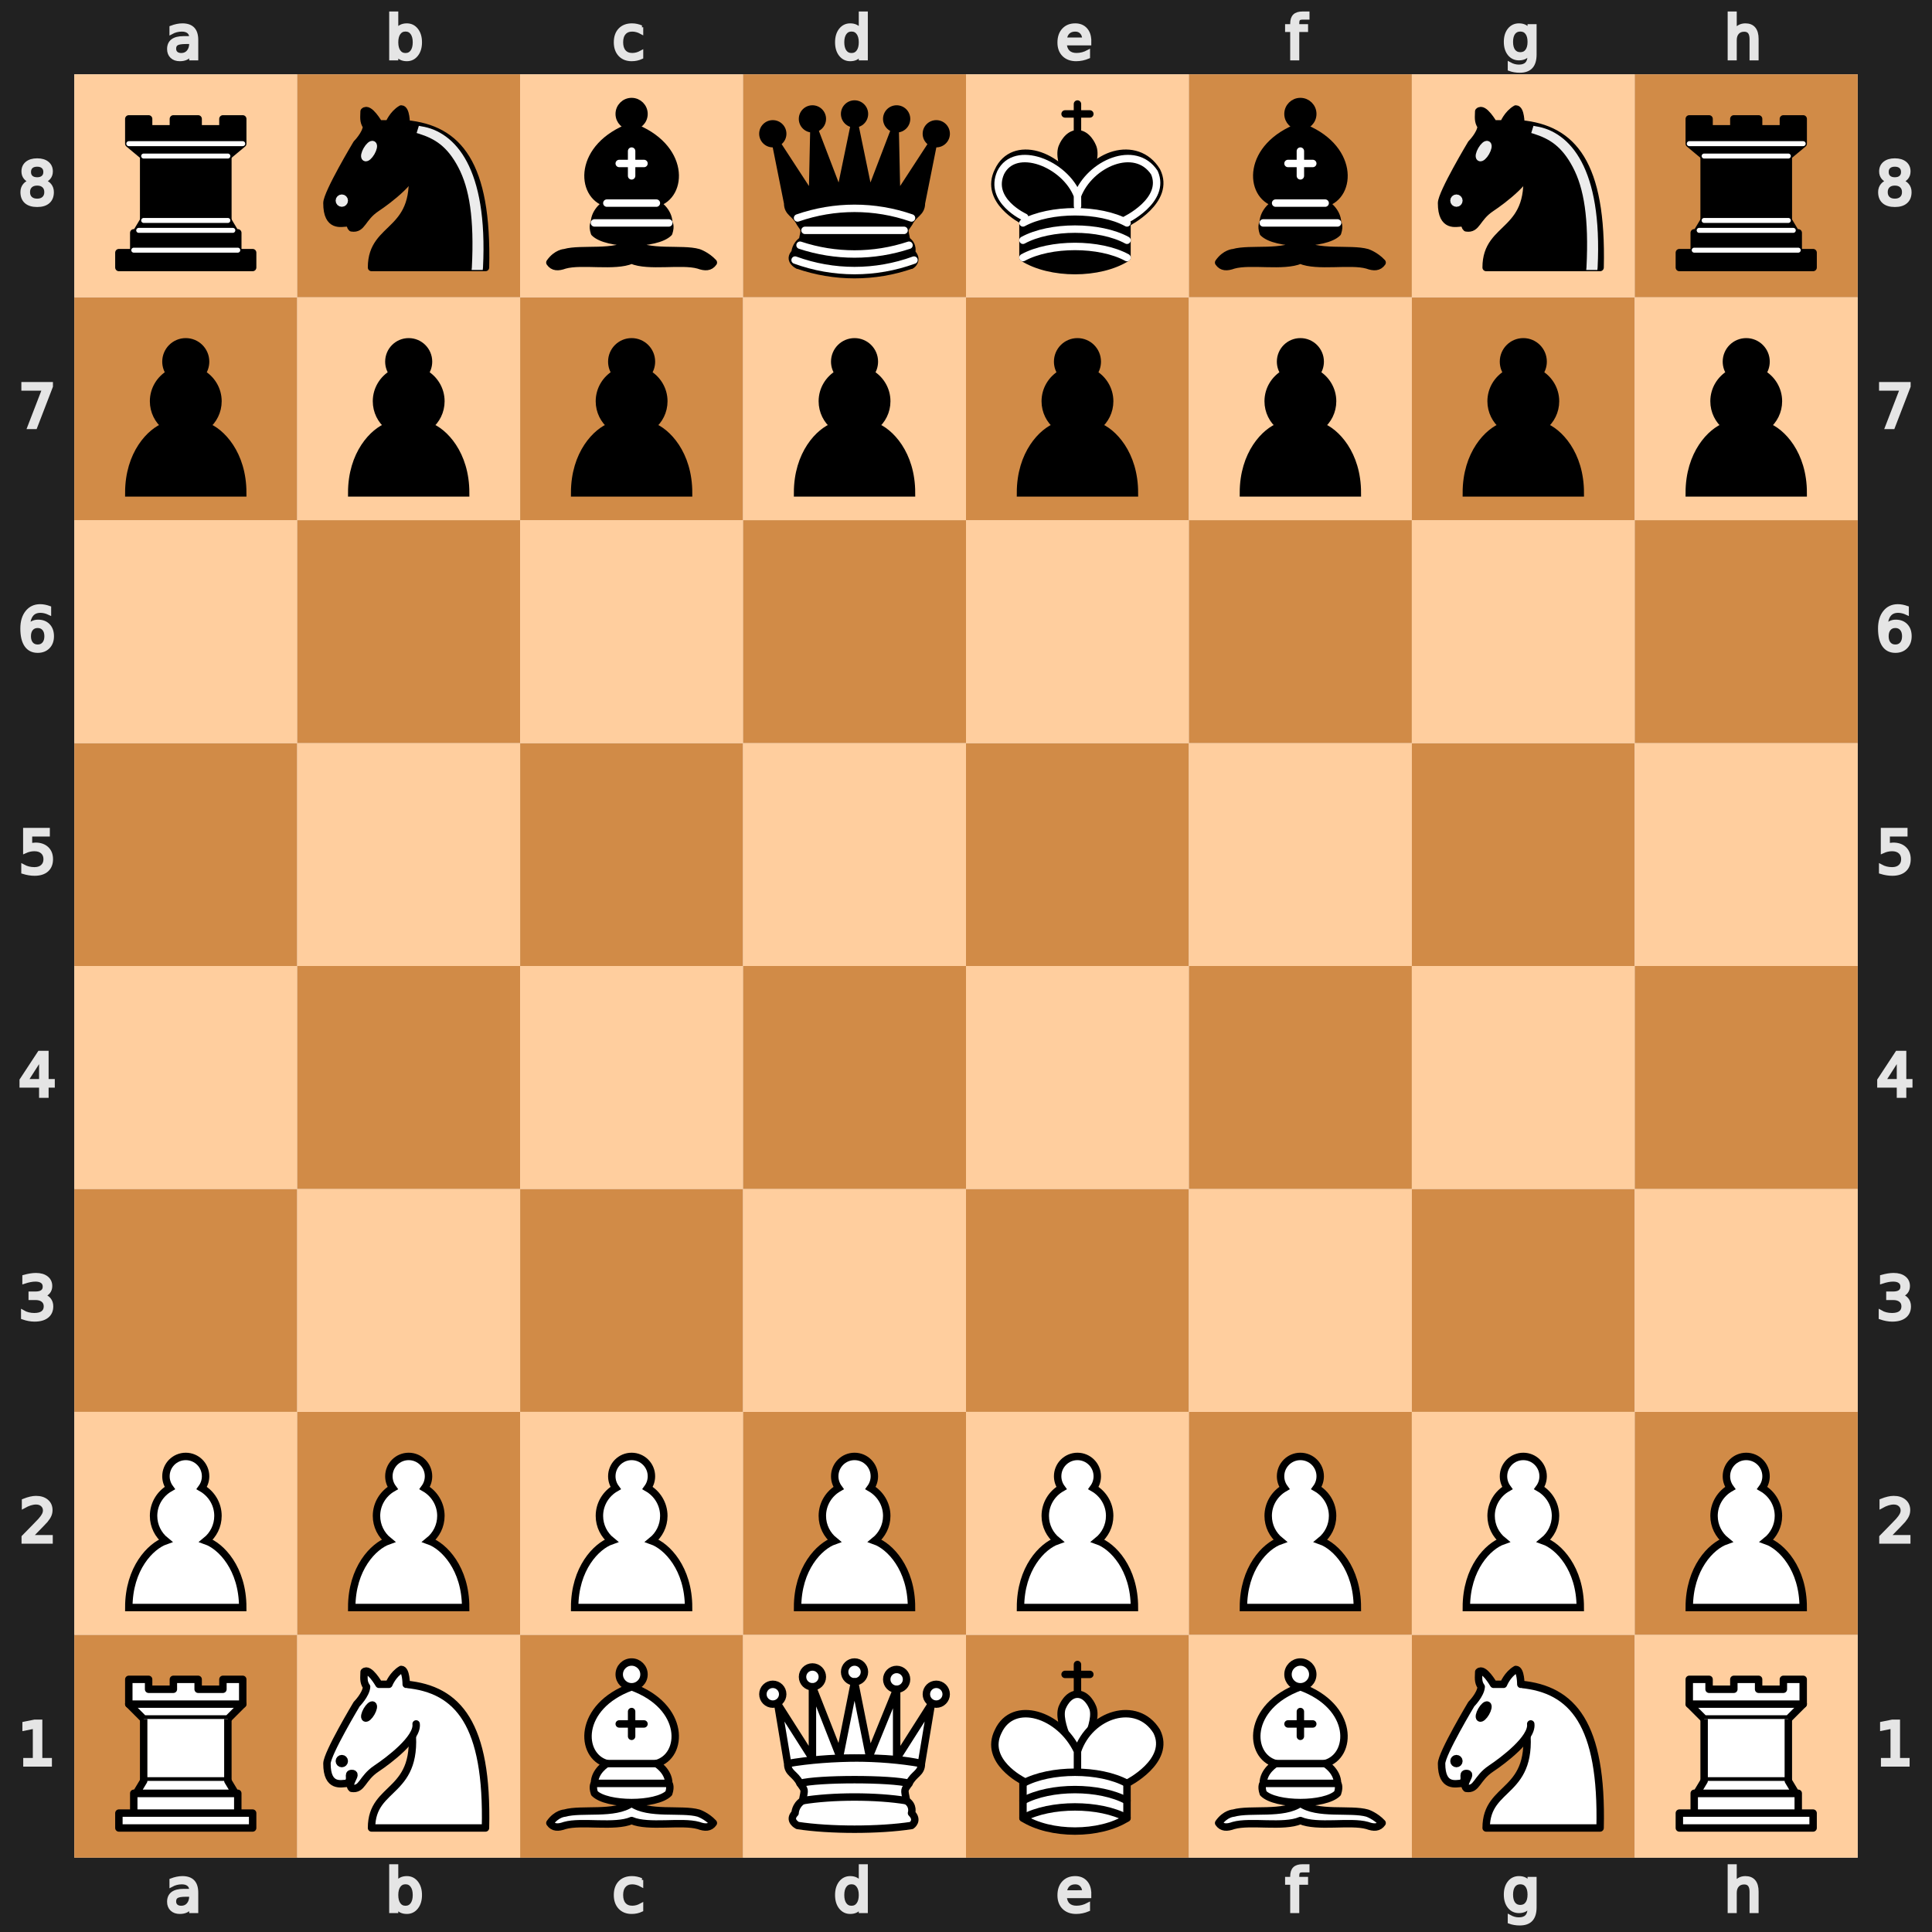
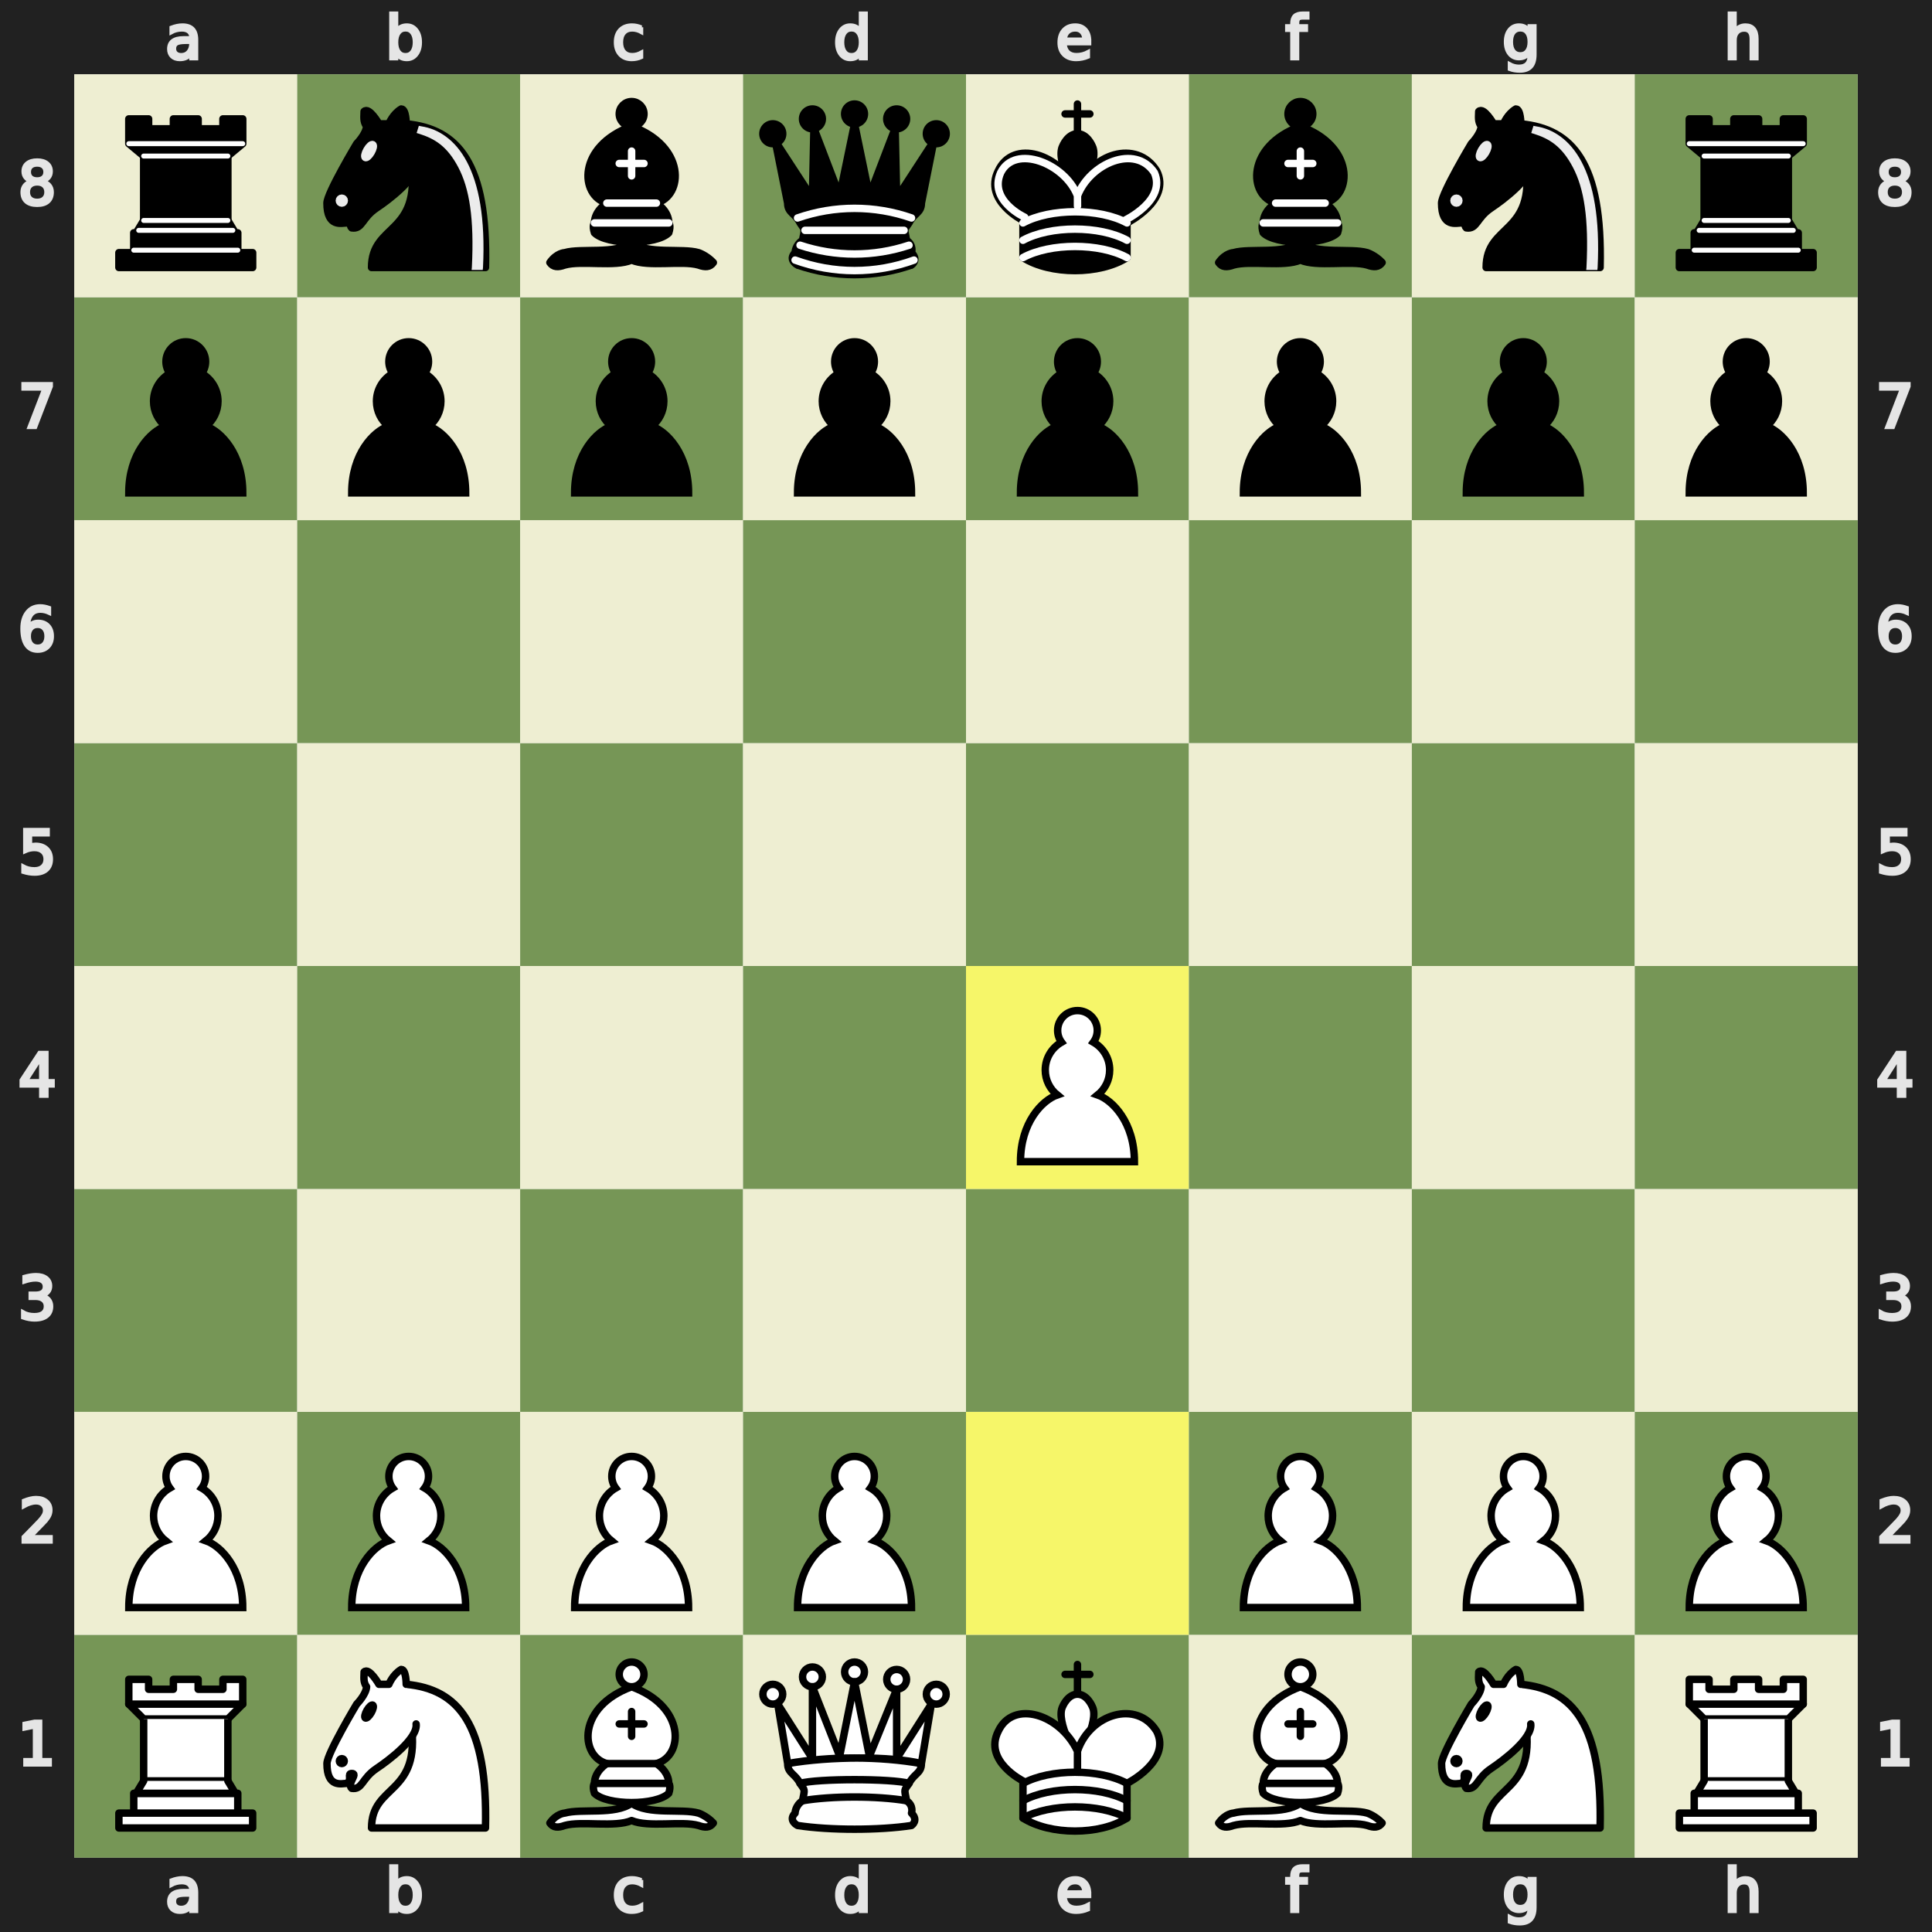
- <svg xmlns="http://www.w3.org/2000/svg" xmlns:xlink="http://www.w3.org/1999/xlink" viewBox="0 0 390 390" width="400" height="400">
+ <svg xmlns="http://www.w3.org/2000/svg" xmlns:xlink="http://www.w3.org/1999/xlink" viewBox="0 0 390 390" width="480" height="480">
  <defs>
    <g id="white-pawn" class="white pawn">
      <path d="M22.5 9c-2.21 0-4 1.79-4 4 0 .89.29 1.71.78 2.38C17.33 16.5 16 18.59 16 21c0 2.03.94 3.84 2.41 5.03-3 1.06-7.41 5.55-7.41 13.47h23c0-7.92-4.41-12.41-7.41-13.47 1.47-1.19 2.41-3 2.41-5.03 0-2.41-1.33-4.5-3.28-5.62.49-.67.78-1.49.78-2.38 0-2.21-1.79-4-4-4z" fill="#fff" stroke="#000" stroke-width="1.5" stroke-linecap="round" />
    </g>
    <g id="white-knight" class="white knight" fill="none" fill-rule="evenodd" stroke="#000" stroke-width="1.5" stroke-linecap="round" stroke-linejoin="round">
      <path d="M 22,10 C 32.5,11 38.5,18 38,39 L 15,39 C 15,30 25,32.5 23,18" style="fill:#ffffff; stroke:#000000;" />
      <path d="M 24,18 C 24.38,20.91 18.45,25.37 16,27 C 13,29 13.18,31.34 11,31 C 9.958,30.06 12.41,27.96 11,28 C 10,28 11.19,29.23 10,30 C 9,30 5.997,31 6,26 C 6,24 12,14 12,14 C 12,14 13.89,12.1 14,10.5 C 13.27,9.506 13.5,8.5 13.5,7.5 C 14.5,6.5 16.5,10 16.5,10 L 18.5,10 C 18.5,10 19.28,8.008 21,7 C 22,7 22,10 22,10" style="fill:#ffffff; stroke:#000000;" />
      <path d="M 9.5 25.5 A 0.5 0.5 0 1 1 8.5,25.5 A 0.5 0.5 0 1 1 9.5 25.5 z" style="fill:#000000; stroke:#000000;" />
      <path d="M 15 15.5 A 0.5 1.5 0 1 1 14,15.5 A 0.5 1.5 0 1 1 15 15.5 z" transform="matrix(0.866,0.5,-0.5,0.866,9.693,-5.173)" style="fill:#000000; stroke:#000000;" />
    </g>
    <g id="white-bishop" class="white bishop" fill="none" fill-rule="evenodd" stroke="#000" stroke-width="1.5" stroke-linecap="round" stroke-linejoin="round">
      <g fill="#fff" stroke-linecap="butt">
        <path d="M9 36c3.39-.97 10.11.43 13.5-2 3.39 2.43 10.11 1.03 13.5 2 0 0 1.65.54 3 2-.68.97-1.65.99-3 .5-3.39-.97-10.11.46-13.5-1-3.39 1.46-10.11.03-13.5 1-1.354.49-2.323.47-3-.5 1.354-1.94 3-2 3-2zM15 32c2.5 2.5 12.5 2.5 15 0 .5-1.5 0-2 0-2 0-2.5-2.5-4-2.5-4 5.5-1.5 6-11.5-5-15.5-11 4-10.5 14-5 15.5 0 0-2.5 1.5-2.5 4 0 0-.5.5 0 2zM25 8a2.5 2.5 0 1 1-5 0 2.5 2.5 0 1 1 5 0z" />
      </g>
      <path d="M17.5 26h10M15 30h15m-7.5-14.5v5M20 18h5" stroke-linejoin="miter" />
    </g>
    <g id="white-rook" class="white rook" fill="#fff" fill-rule="evenodd" stroke="#000" stroke-width="1.5" stroke-linecap="round" stroke-linejoin="round">
      <path d="M9 39h27v-3H9v3zM12 36v-4h21v4H12zM11 14V9h4v2h5V9h5v2h5V9h4v5" stroke-linecap="butt" />
      <path d="M34 14l-3 3H14l-3-3" />
      <path d="M31 17v12.5H14V17" stroke-linecap="butt" stroke-linejoin="miter" />
      <path d="M31 29.5l1.5 2.5h-20l1.5-2.5" />
      <path d="M11 14h23" fill="none" stroke-linejoin="miter" />
    </g>
    <g id="white-queen" class="white queen" fill="#fff" fill-rule="evenodd" stroke="#000" stroke-width="1.5" stroke-linecap="round" stroke-linejoin="round">
      <path d="M8 12a2 2 0 1 1-4 0 2 2 0 1 1 4 0zM24.5 7.5a2 2 0 1 1-4 0 2 2 0 1 1 4 0zM41 12a2 2 0 1 1-4 0 2 2 0 1 1 4 0zM16 8.5a2 2 0 1 1-4 0 2 2 0 1 1 4 0zM33 9a2 2 0 1 1-4 0 2 2 0 1 1 4 0z" />
      <path d="M9 26c8.5-1.5 21-1.5 27 0l2-12-7 11V11l-5.5 13.5-3-15-3 15-5.5-14V25L7 14l2 12zM9 26c0 2 1.5 2 2.5 4 1 1.5 1 1 .5 3.5-1.5 1-1.5 2.5-1.5 2.5-1.5 1.5.5 2.5.5 2.5 6.5 1 16.5 1 23 0 0 0 1.5-1 0-2.5 0 0 .5-1.5-1-2.5-.5-2.5-.5-2 .5-3.5 1-2 2.5-2 2.5-4-8.5-1.5-18.5-1.5-27 0z" stroke-linecap="butt" />
      <path d="M11.5 30c3.5-1 18.5-1 22 0M12 33.5c6-1 15-1 21 0" fill="none" />
    </g>
    <g id="white-king" class="white king" fill="none" fill-rule="evenodd" stroke="#000" stroke-width="1.5" stroke-linecap="round" stroke-linejoin="round">
      <path d="M22.5 11.63V6M20 8h5" stroke-linejoin="miter" />
      <path d="M22.5 25s4.5-7.5 3-10.5c0 0-1-2.5-3-2.5s-3 2.5-3 2.5c-1.5 3 3 10.5 3 10.5" fill="#fff" stroke-linecap="butt" stroke-linejoin="miter" />
      <path d="M11.5 37c5.5 3.5 15.5 3.5 21 0v-7s9-4.5 6-10.5c-4-6.5-13.5-3.5-16 4V27v-3.5c-3.5-7.5-13-10.5-16-4-3 6 5 10 5 10V37z" fill="#fff" />
      <path d="M11.5 30c5.5-3 15.5-3 21 0m-21 3.5c5.5-3 15.5-3 21 0m-21 3.5c5.5-3 15.5-3 21 0" />
    </g>
    <g id="black-pawn" class="black pawn">
      <path d="M22.5 9c-2.21 0-4 1.79-4 4 0 .89.29 1.71.78 2.38C17.33 16.5 16 18.59 16 21c0 2.03.94 3.84 2.41 5.03-3 1.06-7.41 5.55-7.41 13.47h23c0-7.92-4.41-12.41-7.41-13.47 1.47-1.19 2.41-3 2.41-5.03 0-2.41-1.33-4.5-3.28-5.62.49-.67.78-1.49.78-2.38 0-2.21-1.79-4-4-4z" fill="#000" stroke="#000" stroke-width="1.5" stroke-linecap="round" />
    </g>
    <g id="black-knight" class="black knight" fill="none" fill-rule="evenodd" stroke="#000" stroke-width="1.5" stroke-linecap="round" stroke-linejoin="round">
      <path d="M 22,10 C 32.5,11 38.5,18 38,39 L 15,39 C 15,30 25,32.5 23,18" style="fill:#000000; stroke:#000000;" />
      <path d="M 24,18 C 24.38,20.91 18.45,25.37 16,27 C 13,29 13.18,31.34 11,31 C 9.958,30.06 12.41,27.96 11,28 C 10,28 11.19,29.23 10,30 C 9,30 5.997,31 6,26 C 6,24 12,14 12,14 C 12,14 13.89,12.1 14,10.5 C 13.27,9.506 13.5,8.5 13.5,7.5 C 14.5,6.5 16.5,10 16.5,10 L 18.5,10 C 18.5,10 19.28,8.008 21,7 C 22,7 22,10 22,10" style="fill:#000000; stroke:#000000;" />
      <path d="M 9.5 25.5 A 0.5 0.5 0 1 1 8.5,25.5 A 0.5 0.5 0 1 1 9.5 25.5 z" style="fill:#ececec; stroke:#ececec;" />
      <path d="M 15 15.5 A 0.5 1.5 0 1 1 14,15.5 A 0.5 1.5 0 1 1 15 15.5 z" transform="matrix(0.866,0.5,-0.5,0.866,9.693,-5.173)" style="fill:#ececec; stroke:#ececec;" />
      <path d="M 24.55,10.4 L 24.1,11.85 L 24.6,12 C 27.75,13 30.25,14.49 32.5,18.75 C 34.75,23.01 35.75,29.06 35.25,39 L 35.2,39.5 L 37.45,39.5 L 37.5,39 C 38,28.94 36.62,22.15 34.25,17.66 C 31.88,13.17 28.46,11.02 25.06,10.5 L 24.55,10.4 z " style="fill:#ececec; stroke:none;" />
    </g>
    <g id="black-bishop" class="black bishop" fill="none" fill-rule="evenodd" stroke="#000" stroke-width="1.5" stroke-linecap="round" stroke-linejoin="round">
      <path d="M9 36c3.39-.97 10.11.43 13.5-2 3.39 2.43 10.11 1.03 13.5 2 0 0 1.65.54 3 2-.68.97-1.65.99-3 .5-3.39-.97-10.11.46-13.5-1-3.39 1.46-10.11.03-13.5 1-1.354.49-2.323.47-3-.5 1.354-1.94 3-2 3-2zm6-4c2.5 2.5 12.5 2.5 15 0 .5-1.5 0-2 0-2 0-2.5-2.5-4-2.5-4 5.5-1.5 6-11.5-5-15.5-11 4-10.5 14-5 15.5 0 0-2.5 1.5-2.5 4 0 0-.5.5 0 2zM25 8a2.5 2.5 0 1 1-5 0 2.5 2.5 0 1 1 5 0z" fill="#000" stroke-linecap="butt" />
      <path d="M17.5 26h10M15 30h15m-7.5-14.5v5M20 18h5" stroke="#fff" stroke-linejoin="miter" />
    </g>
    <g id="black-rook" class="black rook" fill="#000" fill-rule="evenodd" stroke="#000" stroke-width="1.5" stroke-linecap="round" stroke-linejoin="round">
      <path d="M9 39h27v-3H9v3zM12.5 32l1.5-2.5h17l1.5 2.5h-20zM12 36v-4h21v4H12z" stroke-linecap="butt" />
      <path d="M14 29.5v-13h17v13H14z" stroke-linecap="butt" stroke-linejoin="miter" />
      <path d="M14 16.5L11 14h23l-3 2.5H14zM11 14V9h4v2h5V9h5v2h5V9h4v5H11z" stroke-linecap="butt" />
      <path d="M12 35.5h21M13 31.5h19M14 29.5h17M14 16.5h17M11 14h23" fill="none" stroke="#fff" stroke-width="1" stroke-linejoin="miter" />
    </g>
    <g id="black-queen" class="black queen" fill="#000" fill-rule="evenodd" stroke="#000" stroke-width="1.5" stroke-linecap="round" stroke-linejoin="round">
      <g fill="#000" stroke="none">
        <circle cx="6" cy="12" r="2.75" />
        <circle cx="14" cy="9" r="2.75" />
        <circle cx="22.5" cy="8" r="2.75" />
        <circle cx="31" cy="9" r="2.75" />
        <circle cx="39" cy="12" r="2.75" />
      </g>
      <path d="M9 26c8.5-1.5 21-1.5 27 0l2.5-12.5L31 25l-.3-14.1-5.2 13.6-3-14.5-3 14.5-5.2-13.6L14 25 6.5 13.5 9 26zM9 26c0 2 1.5 2 2.5 4 1 1.5 1 1 .5 3.5-1.5 1-1.5 2.5-1.5 2.5-1.5 1.5.5 2.5.5 2.5 6.5 1 16.5 1 23 0 0 0 1.5-1 0-2.5 0 0 .5-1.5-1-2.5-.5-2.5-.5-2 .5-3.5 1-2 2.5-2 2.5-4-8.5-1.5-18.5-1.5-27 0z" stroke-linecap="butt" />
      <path d="M11 38.5a35 35 1 0 0 23 0" fill="none" stroke-linecap="butt" />
      <path d="M11 29a35 35 1 0 1 23 0M12.5 31.5h20M11.5 34.5a35 35 1 0 0 22 0M10.5 37.5a35 35 1 0 0 24 0" fill="none" stroke="#fff" />
    </g>
    <g id="black-king" class="black king" fill="none" fill-rule="evenodd" stroke="#000" stroke-width="1.5" stroke-linecap="round" stroke-linejoin="round">
      <path d="M22.5 11.63V6" stroke-linejoin="miter" />
      <path d="M22.5 25s4.5-7.5 3-10.5c0 0-1-2.5-3-2.5s-3 2.5-3 2.5c-1.5 3 3 10.5 3 10.5" fill="#000" stroke-linecap="butt" stroke-linejoin="miter" />
      <path d="M11.5 37c5.5 3.5 15.5 3.5 21 0v-7s9-4.5 6-10.5c-4-6.5-13.5-3.5-16 4V27v-3.5c-3.5-7.5-13-10.5-16-4-3 6 5 10 5 10V37z" fill="#000" />
      <path d="M20 8h5" stroke-linejoin="miter" />
      <path d="M32 29.5s8.5-4 6.03-9.65C34.15 14 25 18 22.5 24.5l.01 2.1-.01-2.1C20 18 9.906 14 6.997 19.85c-2.497 5.65 4.853 9 4.853 9M11.5 30c5.5-3 15.5-3 21 0m-21 3.5c5.5-3 15.5-3 21 0m-21 3.5c5.5-3 15.5-3 21 0" stroke="#fff" />
    </g>
  </defs>
  <rect x="7.5" y="7.5" width="375" height="375" fill="none" stroke="#212121" stroke-width="15" />
  <g transform="translate(20, 1) scale(0.75, 0.75)" fill="#e5e5e5" stroke="#e5e5e5">
    <path d="M23.328 10.016q-1.742 0-2.414.398-.672.398-.672 1.36 0 .765.5 1.218.508.445 1.375.445 1.196 0 1.914-.843.727-.852.727-2.258v-.32zm2.867-.594v4.992h-1.437v-1.328q-.492.797-1.227 1.18-.734.375-1.797.375-1.343 0-2.14-.75-.79-.758-.79-2.024 0-1.476.985-2.226.992-.75 2.953-.75h2.016V8.75q0-.992-.656-1.531-.649-.547-1.829-.547-.75 0-1.46.18-.711.18-1.368.539V6.062q.79-.304 1.532-.453.742-.156 1.445-.156 1.898 0 2.836.984.937.985.937 2.985z" />
  </g>
  <g transform="translate(20, 375) scale(0.75, 0.75)" fill="#e5e5e5" stroke="#e5e5e5">
    <path d="M23.328 10.016q-1.742 0-2.414.398-.672.398-.672 1.36 0 .765.5 1.218.508.445 1.375.445 1.196 0 1.914-.843.727-.852.727-2.258v-.32zm2.867-.594v4.992h-1.437v-1.328q-.492.797-1.227 1.18-.734.375-1.797.375-1.343 0-2.14-.75-.79-.758-.79-2.024 0-1.476.985-2.226.992-.75 2.953-.75h2.016V8.75q0-.992-.656-1.531-.649-.547-1.829-.547-.75 0-1.46.18-.711.18-1.368.539V6.062q.79-.304 1.532-.453.742-.156 1.445-.156 1.898 0 2.836.984.937.985.937 2.985z" />
  </g>
  <g transform="translate(65, 1) scale(0.75, 0.75)" fill="#e5e5e5" stroke="#e5e5e5">
    <path d="M24.922 10.047q0-1.586-.656-2.485-.649-.906-1.79-.906-1.14 0-1.796.906-.649.899-.649 2.485 0 1.586.649 2.492.656.898 1.797.898 1.14 0 1.789-.898.656-.906.656-2.492zm-4.89-3.055q.452-.781 1.14-1.156.695-.383 1.656-.383 1.594 0 2.586 1.266 1 1.265 1 3.328 0 2.062-1 3.328-.992 1.266-2.586 1.266-.96 0-1.656-.375-.688-.383-1.14-1.164v1.312h-1.446V2.258h1.445z" />
  </g>
  <g transform="translate(65, 375) scale(0.75, 0.75)" fill="#e5e5e5" stroke="#e5e5e5">
    <path d="M24.922 10.047q0-1.586-.656-2.485-.649-.906-1.79-.906-1.14 0-1.796.906-.649.899-.649 2.485 0 1.586.649 2.492.656.898 1.797.898 1.14 0 1.789-.898.656-.906.656-2.492zm-4.89-3.055q.452-.781 1.14-1.156.695-.383 1.656-.383 1.594 0 2.586 1.266 1 1.265 1 3.328 0 2.062-1 3.328-.992 1.266-2.586 1.266-.96 0-1.656-.375-.688-.383-1.14-1.164v1.312h-1.446V2.258h1.445z" />
  </g>
  <g transform="translate(110, 1) scale(0.75, 0.75)" fill="#e5e5e5" stroke="#e5e5e5">
    <path d="M25.96 6v1.344q-.608-.336-1.226-.5-.609-.172-1.234-.172-1.398 0-2.172.89-.773.883-.773 2.485 0 1.601.773 2.492.774.883 2.172.883.625 0 1.234-.164.618-.172 1.227-.508v1.328q-.602.281-1.25.422-.64.14-1.367.14-1.977 0-3.14-1.242-1.165-1.242-1.165-3.351 0-2.14 1.172-3.367 1.18-1.227 3.227-1.227.664 0 1.296.14.633.134 1.227.407z" />
  </g>
  <g transform="translate(110, 375) scale(0.75, 0.75)" fill="#e5e5e5" stroke="#e5e5e5">
    <path d="M25.96 6v1.344q-.608-.336-1.226-.5-.609-.172-1.234-.172-1.398 0-2.172.89-.773.883-.773 2.485 0 1.601.773 2.492.774.883 2.172.883.625 0 1.234-.164.618-.172 1.227-.508v1.328q-.602.281-1.25.422-.64.14-1.367.14-1.977 0-3.14-1.242-1.165-1.242-1.165-3.351 0-2.14 1.172-3.367 1.18-1.227 3.227-1.227.664 0 1.296.14.633.134 1.227.407z" />
  </g>
  <g transform="translate(155, 1) scale(0.75, 0.75)" fill="#e5e5e5" stroke="#e5e5e5">
    <path d="M24.973 6.992V2.258h1.437v12.156h-1.437v-1.312q-.453.78-1.149 1.164-.687.375-1.656.375-1.586 0-2.586-1.266-.992-1.266-.992-3.328 0-2.063.992-3.328 1-1.266 2.586-1.266.969 0 1.656.383.696.375 1.149 1.156zm-4.899 3.055q0 1.586.649 2.492.656.898 1.797.898 1.14 0 1.796-.898.657-.906.657-2.492 0-1.586-.657-2.485-.656-.906-1.796-.906-1.141 0-1.797.906-.649.899-.649 2.485z" />
  </g>
  <g transform="translate(155, 375) scale(0.75, 0.75)" fill="#e5e5e5" stroke="#e5e5e5">
    <path d="M24.973 6.992V2.258h1.437v12.156h-1.437v-1.312q-.453.78-1.149 1.164-.687.375-1.656.375-1.586 0-2.586-1.266-.992-1.266-.992-3.328 0-2.063.992-3.328 1-1.266 2.586-1.266.969 0 1.656.383.696.375 1.149 1.156zm-4.899 3.055q0 1.586.649 2.492.656.898 1.797.898 1.14 0 1.796-.898.657-.906.657-2.492 0-1.586-.657-2.485-.656-.906-1.796-.906-1.141 0-1.797.906-.649.899-.649 2.485z" />
  </g>
  <g transform="translate(200, 1) scale(0.75, 0.75)" fill="#e5e5e5" stroke="#e5e5e5">
    <path d="M26.555 9.68v.703h-6.61q.094 1.484.89 2.265.806.774 2.235.774.828 0 1.602-.203.781-.203 1.547-.61v1.36q-.774.328-1.586.5-.813.172-1.649.172-2.093 0-3.32-1.22-1.219-1.218-1.219-3.296 0-2.148 1.157-3.406 1.164-1.266 3.132-1.266 1.766 0 2.79 1.14 1.03 1.134 1.03 3.087zm-1.438-.422q-.015-1.18-.664-1.883-.64-.703-1.703-.703-1.203 0-1.93.68-.718.68-.828 1.914z" />
  </g>
  <g transform="translate(200, 375) scale(0.75, 0.75)" fill="#e5e5e5" stroke="#e5e5e5">
    <path d="M26.555 9.68v.703h-6.61q.094 1.484.89 2.265.806.774 2.235.774.828 0 1.602-.203.781-.203 1.547-.61v1.36q-.774.328-1.586.5-.813.172-1.649.172-2.093 0-3.32-1.22-1.219-1.218-1.219-3.296 0-2.148 1.157-3.406 1.164-1.266 3.132-1.266 1.766 0 2.79 1.14 1.03 1.134 1.03 3.087zm-1.438-.422q-.015-1.18-.664-1.883-.64-.703-1.703-.703-1.203 0-1.93.68-.718.68-.828 1.914z" />
  </g>
  <g transform="translate(245, 1) scale(0.75, 0.75)" fill="#e5e5e5" stroke="#e5e5e5">
    <path d="M25.285 2.258v1.195H23.91q-.773 0-1.078.313-.297.312-.297 1.125v.773h2.367v1.117h-2.367v7.633H21.09V6.781h-1.375V5.664h1.375v-.61q0-1.46.68-2.124.68-.672 2.156-.672z" />
  </g>
  <g transform="translate(245, 375) scale(0.75, 0.75)" fill="#e5e5e5" stroke="#e5e5e5">
    <path d="M25.285 2.258v1.195H23.91q-.773 0-1.078.313-.297.312-.297 1.125v.773h2.367v1.117h-2.367v7.633H21.09V6.781h-1.375V5.664h1.375v-.61q0-1.46.68-2.124.68-.672 2.156-.672z" />
  </g>
  <g transform="translate(290, 1) scale(0.75, 0.75)" fill="#e5e5e5" stroke="#e5e5e5">
    <path d="M24.973 9.937q0-1.562-.649-2.421-.64-.86-1.804-.86-1.157 0-1.805.86-.64.859-.64 2.421 0 1.555.64 2.415.648.859 1.805.859 1.164 0 1.804-.86.649-.859.649-2.414zm1.437 3.391q0 2.234-.992 3.32-.992 1.094-3.04 1.094-.757 0-1.429-.117-.672-.11-1.304-.344v-1.398q.632.344 1.25.508.617.164 1.257.164 1.414 0 2.118-.743.703-.734.703-2.226v-.711q-.446.773-1.141 1.156-.695.383-1.664.383-1.61 0-2.594-1.227-.984-1.226-.984-3.25 0-2.03.984-3.257.985-1.227 2.594-1.227.969 0 1.664.383t1.14 1.156V5.664h1.438z" />
  </g>
  <g transform="translate(290, 375) scale(0.75, 0.75)" fill="#e5e5e5" stroke="#e5e5e5">
    <path d="M24.973 9.937q0-1.562-.649-2.421-.64-.86-1.804-.86-1.157 0-1.805.86-.64.859-.64 2.421 0 1.555.64 2.415.648.859 1.805.859 1.164 0 1.804-.86.649-.859.649-2.414zm1.437 3.391q0 2.234-.992 3.32-.992 1.094-3.04 1.094-.757 0-1.429-.117-.672-.11-1.304-.344v-1.398q.632.344 1.25.508.617.164 1.257.164 1.414 0 2.118-.743.703-.734.703-2.226v-.711q-.446.773-1.141 1.156-.695.383-1.664.383-1.61 0-2.594-1.227-.984-1.226-.984-3.25 0-2.03.984-3.257.985-1.227 2.594-1.227.969 0 1.664.383t1.14 1.156V5.664h1.438z" />
  </g>
  <g transform="translate(335, 1) scale(0.75, 0.75)" fill="#e5e5e5" stroke="#e5e5e5">
    <path d="M26.164 9.133v5.281h-1.437V9.18q0-1.243-.485-1.86-.484-.617-1.453-.617-1.164 0-1.836.742-.672.742-.672 2.024v4.945h-1.445V2.258h1.445v4.765q.516-.789 1.211-1.18.703-.39 1.617-.39 1.508 0 2.282.938.773.93.773 2.742z" />
  </g>
  <g transform="translate(335, 375) scale(0.75, 0.75)" fill="#e5e5e5" stroke="#e5e5e5">
    <path d="M26.164 9.133v5.281h-1.437V9.18q0-1.243-.485-1.86-.484-.617-1.453-.617-1.164 0-1.836.742-.672.742-.672 2.024v4.945h-1.445V2.258h1.445v4.765q.516-.789 1.211-1.18.703-.39 1.617-.39 1.508 0 2.282.938.773.93.773 2.742z" />
  </g>
  <g transform="translate(0, 335) scale(0.75, 0.75)" fill="#e5e5e5" stroke="#e5e5e5">
    <path d="M6.754 26.996h2.578v-8.898l-2.805.562v-1.437l2.79-.563h1.578v10.336h2.578v1.328h-6.72z" />
  </g>
  <g transform="translate(375, 335) scale(0.75, 0.75)" fill="#e5e5e5" stroke="#e5e5e5">
    <path d="M6.754 26.996h2.578v-8.898l-2.805.562v-1.437l2.79-.563h1.578v10.336h2.578v1.328h-6.72z" />
  </g>
  <g transform="translate(0, 290) scale(0.75, 0.75)" fill="#e5e5e5" stroke="#e5e5e5">
    <path d="M8.195 26.996h5.508v1.328H6.297v-1.328q.898-.93 2.445-2.492 1.555-1.57 1.953-2.024.758-.851 1.055-1.437.305-.594.305-1.164 0-.93-.657-1.516-.648-.586-1.695-.586-.742 0-1.57.258-.82.258-1.758.781v-1.593q.953-.383 1.781-.578.828-.196 1.516-.196 1.812 0 2.89.906 1.079.907 1.079 2.422 0 .72-.274 1.368-.265.64-.976 1.515-.196.227-1.243 1.313-1.046 1.078-2.953 3.023z" />
  </g>
  <g transform="translate(375, 290) scale(0.75, 0.75)" fill="#e5e5e5" stroke="#e5e5e5">
    <path d="M8.195 26.996h5.508v1.328H6.297v-1.328q.898-.93 2.445-2.492 1.555-1.57 1.953-2.024.758-.851 1.055-1.437.305-.594.305-1.164 0-.93-.657-1.516-.648-.586-1.695-.586-.742 0-1.57.258-.82.258-1.758.781v-1.593q.953-.383 1.781-.578.828-.196 1.516-.196 1.812 0 2.89.906 1.079.907 1.079 2.422 0 .72-.274 1.368-.265.64-.976 1.515-.196.227-1.243 1.313-1.046 1.078-2.953 3.023z" />
  </g>
  <g transform="translate(0, 245) scale(0.75, 0.75)" fill="#e5e5e5" stroke="#e5e5e5">
    <path d="M11.434 22.035q1.132.242 1.765 1.008.64.766.64 1.89 0 1.727-1.187 2.672-1.187.946-3.375.946-.734 0-1.515-.149-.774-.14-1.602-.43V26.45q.656.383 1.438.578.78.196 1.632.196 1.485 0 2.258-.586.782-.586.782-1.703 0-1.032-.727-1.61-.719-.586-2.008-.586h-1.36v-1.297h1.423q1.164 0 1.78-.46.618-.47.618-1.344 0-.899-.64-1.375-.633-.485-1.82-.485-.65 0-1.391.141-.743.14-1.633.437V16.95q.898-.25 1.68-.375.788-.125 1.484-.125 1.797 0 2.844.82 1.046.813 1.046 2.204 0 .968-.554 1.64-.555.664-1.578.922z" />
  </g>
  <g transform="translate(375, 245) scale(0.75, 0.75)" fill="#e5e5e5" stroke="#e5e5e5">
    <path d="M11.434 22.035q1.132.242 1.765 1.008.64.766.64 1.89 0 1.727-1.187 2.672-1.187.946-3.375.946-.734 0-1.515-.149-.774-.14-1.602-.43V26.45q.656.383 1.438.578.78.196 1.632.196 1.485 0 2.258-.586.782-.586.782-1.703 0-1.032-.727-1.61-.719-.586-2.008-.586h-1.36v-1.297h1.423q1.164 0 1.78-.46.618-.47.618-1.344 0-.899-.64-1.375-.633-.485-1.82-.485-.65 0-1.391.141-.743.14-1.633.437V16.95q.898-.25 1.68-.375.788-.125 1.484-.125 1.797 0 2.844.82 1.046.813 1.046 2.204 0 .968-.554 1.64-.555.664-1.578.922z" />
  </g>
  <g transform="translate(0, 200) scale(0.75, 0.75)" fill="#e5e5e5" stroke="#e5e5e5">
    <path d="M11.016 18.035L7.03 24.262h3.985zm-.414-1.375h1.984v7.602h1.664v1.312h-1.664v2.75h-1.57v-2.75H5.75v-1.523z" />
  </g>
  <g transform="translate(375, 200) scale(0.75, 0.75)" fill="#e5e5e5" stroke="#e5e5e5">
    <path d="M11.016 18.035L7.03 24.262h3.985zm-.414-1.375h1.984v7.602h1.664v1.312h-1.664v2.75h-1.57v-2.75H5.75v-1.523z" />
  </g>
  <g transform="translate(0, 155) scale(0.75, 0.75)" fill="#e5e5e5" stroke="#e5e5e5">
    <path d="M6.719 16.66h6.195v1.328h-4.75v2.86q.344-.118.688-.172.343-.063.687-.063 1.953 0 3.094 1.07 1.14 1.07 1.14 2.899 0 1.883-1.171 2.93-1.172 1.039-3.305 1.039-.735 0-1.5-.125-.758-.125-1.57-.375v-1.586q.703.383 1.453.57.75.188 1.586.188 1.351 0 2.14-.711.79-.711.79-1.93 0-1.219-.79-1.93-.789-.71-2.14-.71-.633 0-1.266.14-.625.14-1.281.438z" />
  </g>
  <g transform="translate(375, 155) scale(0.75, 0.75)" fill="#e5e5e5" stroke="#e5e5e5">
    <path d="M6.719 16.66h6.195v1.328h-4.75v2.86q.344-.118.688-.172.343-.063.687-.063 1.953 0 3.094 1.07 1.14 1.07 1.14 2.899 0 1.883-1.171 2.93-1.172 1.039-3.305 1.039-.735 0-1.5-.125-.758-.125-1.57-.375v-1.586q.703.383 1.453.57.75.188 1.586.188 1.351 0 2.14-.711.79-.711.79-1.93 0-1.219-.79-1.93-.789-.71-2.14-.71-.633 0-1.266.14-.625.14-1.281.438z" />
  </g>
  <g transform="translate(0, 110) scale(0.75, 0.75)" fill="#e5e5e5" stroke="#e5e5e5">
    <path d="M10.137 21.863q-1.063 0-1.688.727-.617.726-.617 1.992 0 1.258.617 1.992.625.727 1.688.727 1.062 0 1.68-.727.624-.734.624-1.992 0-1.266-.625-1.992-.617-.727-1.68-.727zm3.133-4.945v1.437q-.594-.28-1.204-.43-.601-.148-1.195-.148-1.562 0-2.39 1.055-.82 1.055-.938 3.188.46-.68 1.156-1.04.696-.367 1.531-.367 1.758 0 2.774 1.07 1.023 1.063 1.023 2.899 0 1.797-1.062 2.883-1.063 1.086-2.828 1.086-2.024 0-3.094-1.547-1.07-1.555-1.07-4.5 0-2.766 1.312-4.406 1.313-1.649 3.524-1.649.593 0 1.195.117.61.118 1.266.352z" />
  </g>
  <g transform="translate(375, 110) scale(0.75, 0.75)" fill="#e5e5e5" stroke="#e5e5e5">
    <path d="M10.137 21.863q-1.063 0-1.688.727-.617.726-.617 1.992 0 1.258.617 1.992.625.727 1.688.727 1.062 0 1.68-.727.624-.734.624-1.992 0-1.266-.625-1.992-.617-.727-1.68-.727zm3.133-4.945v1.437q-.594-.28-1.204-.43-.601-.148-1.195-.148-1.562 0-2.39 1.055-.82 1.055-.938 3.188.46-.68 1.156-1.04.696-.367 1.531-.367 1.758 0 2.774 1.07 1.023 1.063 1.023 2.899 0 1.797-1.062 2.883-1.063 1.086-2.828 1.086-2.024 0-3.094-1.547-1.07-1.555-1.07-4.5 0-2.766 1.312-4.406 1.313-1.649 3.524-1.649.593 0 1.195.117.61.118 1.266.352z" />
  </g>
  <g transform="translate(0, 65) scale(0.75, 0.75)" fill="#e5e5e5" stroke="#e5e5e5">
    <path d="M6.25 16.66h7.5v.672L9.516 28.324H7.867l3.985-10.336H6.25z" />
  </g>
  <g transform="translate(375, 65) scale(0.75, 0.75)" fill="#e5e5e5" stroke="#e5e5e5">
    <path d="M6.25 16.66h7.5v.672L9.516 28.324H7.867l3.985-10.336H6.25z" />
  </g>
  <g transform="translate(0, 20) scale(0.75, 0.75)" fill="#e5e5e5" stroke="#e5e5e5">
    <path d="M10 22.785q-1.125 0-1.773.602-.641.601-.641 1.656t.64 1.656q.649.602 1.774.602t1.773-.602q.649-.61.649-1.656 0-1.055-.649-1.656-.64-.602-1.773-.602zm-1.578-.672q-1.016-.25-1.586-.945-.563-.695-.563-1.695 0-1.399.993-2.211 1-.813 2.734-.813 1.742 0 2.734.813.993.812.993 2.21 0 1-.57 1.696-.563.695-1.571.945 1.14.266 1.773 1.04.641.773.641 1.89 0 1.695-1.04 2.602-1.03.906-2.96.906t-2.969-.906Q6 26.738 6 25.043q0-1.117.64-1.89.641-.774 1.782-1.04zm-.578-2.492q0 .906.562 1.414.57.508 1.594.508 1.016 0 1.586-.508.578-.508.578-1.414 0-.906-.578-1.414-.57-.508-1.586-.508-1.023 0-1.594.508-.562.508-.562 1.414z" />
  </g>
  <g transform="translate(375, 20) scale(0.75, 0.75)" fill="#e5e5e5" stroke="#e5e5e5">
    <path d="M10 22.785q-1.125 0-1.773.602-.641.601-.641 1.656t.64 1.656q.649.602 1.774.602t1.773-.602q.649-.61.649-1.656 0-1.055-.649-1.656-.64-.602-1.773-.602zm-1.578-.672q-1.016-.25-1.586-.945-.563-.695-.563-1.695 0-1.399.993-2.211 1-.813 2.734-.813 1.742 0 2.734.813.993.812.993 2.21 0 1-.57 1.696-.563.695-1.571.945 1.14.266 1.773 1.04.641.773.641 1.89 0 1.695-1.04 2.602-1.03.906-2.96.906t-2.969-.906Q6 26.738 6 25.043q0-1.117.64-1.89.641-.774 1.782-1.04zm-.578-2.492q0 .906.562 1.414.57.508 1.594.508 1.016 0 1.586-.508.578-.508.578-1.414 0-.906-.578-1.414-.57-.508-1.586-.508-1.023 0-1.594.508-.562.508-.562 1.414z" />
  </g>
-   <rect x="15" y="330" width="45" height="45" class="square dark a1" stroke="none" fill="#d18b47" />
-   <rect x="60" y="330" width="45" height="45" class="square light b1" stroke="none" fill="#ffce9e" />
-   <rect x="105" y="330" width="45" height="45" class="square dark c1" stroke="none" fill="#d18b47" />
-   <rect x="150" y="330" width="45" height="45" class="square light d1" stroke="none" fill="#ffce9e" />
-   <rect x="195" y="330" width="45" height="45" class="square dark e1" stroke="none" fill="#d18b47" />
-   <rect x="240" y="330" width="45" height="45" class="square light f1" stroke="none" fill="#ffce9e" />
-   <rect x="285" y="330" width="45" height="45" class="square dark g1" stroke="none" fill="#d18b47" />
-   <rect x="330" y="330" width="45" height="45" class="square light h1" stroke="none" fill="#ffce9e" />
-   <rect x="15" y="285" width="45" height="45" class="square light a2" stroke="none" fill="#ffce9e" />
-   <rect x="60" y="285" width="45" height="45" class="square dark b2" stroke="none" fill="#d18b47" />
-   <rect x="105" y="285" width="45" height="45" class="square light c2" stroke="none" fill="#ffce9e" />
-   <rect x="150" y="285" width="45" height="45" class="square dark d2" stroke="none" fill="#d18b47" />
-   <rect x="195" y="285" width="45" height="45" class="square light e2" stroke="none" fill="#ffce9e" />
-   <rect x="240" y="285" width="45" height="45" class="square dark f2" stroke="none" fill="#d18b47" />
-   <rect x="285" y="285" width="45" height="45" class="square light g2" stroke="none" fill="#ffce9e" />
-   <rect x="330" y="285" width="45" height="45" class="square dark h2" stroke="none" fill="#d18b47" />
-   <rect x="15" y="240" width="45" height="45" class="square dark a3" stroke="none" fill="#d18b47" />
-   <rect x="60" y="240" width="45" height="45" class="square light b3" stroke="none" fill="#ffce9e" />
-   <rect x="105" y="240" width="45" height="45" class="square dark c3" stroke="none" fill="#d18b47" />
-   <rect x="150" y="240" width="45" height="45" class="square light d3" stroke="none" fill="#ffce9e" />
-   <rect x="195" y="240" width="45" height="45" class="square dark e3" stroke="none" fill="#d18b47" />
-   <rect x="240" y="240" width="45" height="45" class="square light f3" stroke="none" fill="#ffce9e" />
-   <rect x="285" y="240" width="45" height="45" class="square dark g3" stroke="none" fill="#d18b47" />
-   <rect x="330" y="240" width="45" height="45" class="square light h3" stroke="none" fill="#ffce9e" />
-   <rect x="15" y="195" width="45" height="45" class="square light a4" stroke="none" fill="#ffce9e" />
-   <rect x="60" y="195" width="45" height="45" class="square dark b4" stroke="none" fill="#d18b47" />
-   <rect x="105" y="195" width="45" height="45" class="square light c4" stroke="none" fill="#ffce9e" />
-   <rect x="150" y="195" width="45" height="45" class="square dark d4" stroke="none" fill="#d18b47" />
-   <rect x="195" y="195" width="45" height="45" class="square light e4" stroke="none" fill="#ffce9e" />
-   <rect x="240" y="195" width="45" height="45" class="square dark f4" stroke="none" fill="#d18b47" />
-   <rect x="285" y="195" width="45" height="45" class="square light g4" stroke="none" fill="#ffce9e" />
-   <rect x="330" y="195" width="45" height="45" class="square dark h4" stroke="none" fill="#d18b47" />
-   <rect x="15" y="150" width="45" height="45" class="square dark a5" stroke="none" fill="#d18b47" />
-   <rect x="60" y="150" width="45" height="45" class="square light b5" stroke="none" fill="#ffce9e" />
-   <rect x="105" y="150" width="45" height="45" class="square dark c5" stroke="none" fill="#d18b47" />
-   <rect x="150" y="150" width="45" height="45" class="square light d5" stroke="none" fill="#ffce9e" />
-   <rect x="195" y="150" width="45" height="45" class="square dark e5" stroke="none" fill="#d18b47" />
-   <rect x="240" y="150" width="45" height="45" class="square light f5" stroke="none" fill="#ffce9e" />
-   <rect x="285" y="150" width="45" height="45" class="square dark g5" stroke="none" fill="#d18b47" />
-   <rect x="330" y="150" width="45" height="45" class="square light h5" stroke="none" fill="#ffce9e" />
-   <rect x="15" y="105" width="45" height="45" class="square light a6" stroke="none" fill="#ffce9e" />
-   <rect x="60" y="105" width="45" height="45" class="square dark b6" stroke="none" fill="#d18b47" />
-   <rect x="105" y="105" width="45" height="45" class="square light c6" stroke="none" fill="#ffce9e" />
-   <rect x="150" y="105" width="45" height="45" class="square dark d6" stroke="none" fill="#d18b47" />
-   <rect x="195" y="105" width="45" height="45" class="square light e6" stroke="none" fill="#ffce9e" />
-   <rect x="240" y="105" width="45" height="45" class="square dark f6" stroke="none" fill="#d18b47" />
-   <rect x="285" y="105" width="45" height="45" class="square light g6" stroke="none" fill="#ffce9e" />
-   <rect x="330" y="105" width="45" height="45" class="square dark h6" stroke="none" fill="#d18b47" />
-   <rect x="15" y="60" width="45" height="45" class="square dark a7" stroke="none" fill="#d18b47" />
-   <rect x="60" y="60" width="45" height="45" class="square light b7" stroke="none" fill="#ffce9e" />
-   <rect x="105" y="60" width="45" height="45" class="square dark c7" stroke="none" fill="#d18b47" />
-   <rect x="150" y="60" width="45" height="45" class="square light d7" stroke="none" fill="#ffce9e" />
-   <rect x="195" y="60" width="45" height="45" class="square dark e7" stroke="none" fill="#d18b47" />
-   <rect x="240" y="60" width="45" height="45" class="square light f7" stroke="none" fill="#ffce9e" />
-   <rect x="285" y="60" width="45" height="45" class="square dark g7" stroke="none" fill="#d18b47" />
-   <rect x="330" y="60" width="45" height="45" class="square light h7" stroke="none" fill="#ffce9e" />
-   <rect x="15" y="15" width="45" height="45" class="square light a8" stroke="none" fill="#ffce9e" />
-   <rect x="60" y="15" width="45" height="45" class="square dark b8" stroke="none" fill="#d18b47" />
-   <rect x="105" y="15" width="45" height="45" class="square light c8" stroke="none" fill="#ffce9e" />
-   <rect x="150" y="15" width="45" height="45" class="square dark d8" stroke="none" fill="#d18b47" />
-   <rect x="195" y="15" width="45" height="45" class="square light e8" stroke="none" fill="#ffce9e" />
-   <rect x="240" y="15" width="45" height="45" class="square dark f8" stroke="none" fill="#d18b47" />
-   <rect x="285" y="15" width="45" height="45" class="square light g8" stroke="none" fill="#ffce9e" />
-   <rect x="330" y="15" width="45" height="45" class="square dark h8" stroke="none" fill="#d18b47" />
+   <rect x="15" y="330" width="45" height="45" class="square dark a1" stroke="none" fill="#769656" />
+   <rect x="60" y="330" width="45" height="45" class="square light b1" stroke="none" fill="#eeeed2" />
+   <rect x="105" y="330" width="45" height="45" class="square dark c1" stroke="none" fill="#769656" />
+   <rect x="150" y="330" width="45" height="45" class="square light d1" stroke="none" fill="#eeeed2" />
+   <rect x="195" y="330" width="45" height="45" class="square dark e1" stroke="none" fill="#769656" />
+   <rect x="240" y="330" width="45" height="45" class="square light f1" stroke="none" fill="#eeeed2" />
+   <rect x="285" y="330" width="45" height="45" class="square dark g1" stroke="none" fill="#769656" />
+   <rect x="330" y="330" width="45" height="45" class="square light h1" stroke="none" fill="#eeeed2" />
+   <rect x="15" y="285" width="45" height="45" class="square light a2" stroke="none" fill="#eeeed2" />
+   <rect x="60" y="285" width="45" height="45" class="square dark b2" stroke="none" fill="#769656" />
+   <rect x="105" y="285" width="45" height="45" class="square light c2" stroke="none" fill="#eeeed2" />
+   <rect x="150" y="285" width="45" height="45" class="square dark d2" stroke="none" fill="#769656" />
+   <rect x="195" y="285" width="45" height="45" class="square light lastmove e2" stroke="none" fill="#f6f669" />
+   <rect x="240" y="285" width="45" height="45" class="square dark f2" stroke="none" fill="#769656" />
+   <rect x="285" y="285" width="45" height="45" class="square light g2" stroke="none" fill="#eeeed2" />
+   <rect x="330" y="285" width="45" height="45" class="square dark h2" stroke="none" fill="#769656" />
+   <rect x="15" y="240" width="45" height="45" class="square dark a3" stroke="none" fill="#769656" />
+   <rect x="60" y="240" width="45" height="45" class="square light b3" stroke="none" fill="#eeeed2" />
+   <rect x="105" y="240" width="45" height="45" class="square dark c3" stroke="none" fill="#769656" />
+   <rect x="150" y="240" width="45" height="45" class="square light d3" stroke="none" fill="#eeeed2" />
+   <rect x="195" y="240" width="45" height="45" class="square dark e3" stroke="none" fill="#769656" />
+   <rect x="240" y="240" width="45" height="45" class="square light f3" stroke="none" fill="#eeeed2" />
+   <rect x="285" y="240" width="45" height="45" class="square dark g3" stroke="none" fill="#769656" />
+   <rect x="330" y="240" width="45" height="45" class="square light h3" stroke="none" fill="#eeeed2" />
+   <rect x="15" y="195" width="45" height="45" class="square light a4" stroke="none" fill="#eeeed2" />
+   <rect x="60" y="195" width="45" height="45" class="square dark b4" stroke="none" fill="#769656" />
+   <rect x="105" y="195" width="45" height="45" class="square light c4" stroke="none" fill="#eeeed2" />
+   <rect x="150" y="195" width="45" height="45" class="square dark d4" stroke="none" fill="#769656" />
+   <rect x="195" y="195" width="45" height="45" class="square light lastmove e4" stroke="none" fill="#f6f669" />
+   <rect x="240" y="195" width="45" height="45" class="square dark f4" stroke="none" fill="#769656" />
+   <rect x="285" y="195" width="45" height="45" class="square light g4" stroke="none" fill="#eeeed2" />
+   <rect x="330" y="195" width="45" height="45" class="square dark h4" stroke="none" fill="#769656" />
+   <rect x="15" y="150" width="45" height="45" class="square dark a5" stroke="none" fill="#769656" />
+   <rect x="60" y="150" width="45" height="45" class="square light b5" stroke="none" fill="#eeeed2" />
+   <rect x="105" y="150" width="45" height="45" class="square dark c5" stroke="none" fill="#769656" />
+   <rect x="150" y="150" width="45" height="45" class="square light d5" stroke="none" fill="#eeeed2" />
+   <rect x="195" y="150" width="45" height="45" class="square dark e5" stroke="none" fill="#769656" />
+   <rect x="240" y="150" width="45" height="45" class="square light f5" stroke="none" fill="#eeeed2" />
+   <rect x="285" y="150" width="45" height="45" class="square dark g5" stroke="none" fill="#769656" />
+   <rect x="330" y="150" width="45" height="45" class="square light h5" stroke="none" fill="#eeeed2" />
+   <rect x="15" y="105" width="45" height="45" class="square light a6" stroke="none" fill="#eeeed2" />
+   <rect x="60" y="105" width="45" height="45" class="square dark b6" stroke="none" fill="#769656" />
+   <rect x="105" y="105" width="45" height="45" class="square light c6" stroke="none" fill="#eeeed2" />
+   <rect x="150" y="105" width="45" height="45" class="square dark d6" stroke="none" fill="#769656" />
+   <rect x="195" y="105" width="45" height="45" class="square light e6" stroke="none" fill="#eeeed2" />
+   <rect x="240" y="105" width="45" height="45" class="square dark f6" stroke="none" fill="#769656" />
+   <rect x="285" y="105" width="45" height="45" class="square light g6" stroke="none" fill="#eeeed2" />
+   <rect x="330" y="105" width="45" height="45" class="square dark h6" stroke="none" fill="#769656" />
+   <rect x="15" y="60" width="45" height="45" class="square dark a7" stroke="none" fill="#769656" />
+   <rect x="60" y="60" width="45" height="45" class="square light b7" stroke="none" fill="#eeeed2" />
+   <rect x="105" y="60" width="45" height="45" class="square dark c7" stroke="none" fill="#769656" />
+   <rect x="150" y="60" width="45" height="45" class="square light d7" stroke="none" fill="#eeeed2" />
+   <rect x="195" y="60" width="45" height="45" class="square dark e7" stroke="none" fill="#769656" />
+   <rect x="240" y="60" width="45" height="45" class="square light f7" stroke="none" fill="#eeeed2" />
+   <rect x="285" y="60" width="45" height="45" class="square dark g7" stroke="none" fill="#769656" />
+   <rect x="330" y="60" width="45" height="45" class="square light h7" stroke="none" fill="#eeeed2" />
+   <rect x="15" y="15" width="45" height="45" class="square light a8" stroke="none" fill="#eeeed2" />
+   <rect x="60" y="15" width="45" height="45" class="square dark b8" stroke="none" fill="#769656" />
+   <rect x="105" y="15" width="45" height="45" class="square light c8" stroke="none" fill="#eeeed2" />
+   <rect x="150" y="15" width="45" height="45" class="square dark d8" stroke="none" fill="#769656" />
+   <rect x="195" y="15" width="45" height="45" class="square light e8" stroke="none" fill="#eeeed2" />
+   <rect x="240" y="15" width="45" height="45" class="square dark f8" stroke="none" fill="#769656" />
+   <rect x="285" y="15" width="45" height="45" class="square light g8" stroke="none" fill="#eeeed2" />
+   <rect x="330" y="15" width="45" height="45" class="square dark h8" stroke="none" fill="#769656" />
  <use href="#white-rook" xlink:href="#white-rook" transform="translate(15, 330)" />
  <use href="#white-knight" xlink:href="#white-knight" transform="translate(60, 330)" />
  <use href="#white-bishop" xlink:href="#white-bishop" transform="translate(105, 330)" />
  <use href="#white-queen" xlink:href="#white-queen" transform="translate(150, 330)" />
  <use href="#white-king" xlink:href="#white-king" transform="translate(195, 330)" />
  <use href="#white-bishop" xlink:href="#white-bishop" transform="translate(240, 330)" />
  <use href="#white-knight" xlink:href="#white-knight" transform="translate(285, 330)" />
  <use href="#white-rook" xlink:href="#white-rook" transform="translate(330, 330)" />
  <use href="#white-pawn" xlink:href="#white-pawn" transform="translate(15, 285)" />
  <use href="#white-pawn" xlink:href="#white-pawn" transform="translate(60, 285)" />
  <use href="#white-pawn" xlink:href="#white-pawn" transform="translate(105, 285)" />
  <use href="#white-pawn" xlink:href="#white-pawn" transform="translate(150, 285)" />
-   <use href="#white-pawn" xlink:href="#white-pawn" transform="translate(195, 285)" />
  <use href="#white-pawn" xlink:href="#white-pawn" transform="translate(240, 285)" />
  <use href="#white-pawn" xlink:href="#white-pawn" transform="translate(285, 285)" />
  <use href="#white-pawn" xlink:href="#white-pawn" transform="translate(330, 285)" />
+   <use href="#white-pawn" xlink:href="#white-pawn" transform="translate(195, 195)" />
  <use href="#black-pawn" xlink:href="#black-pawn" transform="translate(15, 60)" />
  <use href="#black-pawn" xlink:href="#black-pawn" transform="translate(60, 60)" />
  <use href="#black-pawn" xlink:href="#black-pawn" transform="translate(105, 60)" />
  <use href="#black-pawn" xlink:href="#black-pawn" transform="translate(150, 60)" />
  <use href="#black-pawn" xlink:href="#black-pawn" transform="translate(195, 60)" />
  <use href="#black-pawn" xlink:href="#black-pawn" transform="translate(240, 60)" />
  <use href="#black-pawn" xlink:href="#black-pawn" transform="translate(285, 60)" />
  <use href="#black-pawn" xlink:href="#black-pawn" transform="translate(330, 60)" />
  <use href="#black-rook" xlink:href="#black-rook" transform="translate(15, 15)" />
  <use href="#black-knight" xlink:href="#black-knight" transform="translate(60, 15)" />
  <use href="#black-bishop" xlink:href="#black-bishop" transform="translate(105, 15)" />
  <use href="#black-queen" xlink:href="#black-queen" transform="translate(150, 15)" />
  <use href="#black-king" xlink:href="#black-king" transform="translate(195, 15)" />
  <use href="#black-bishop" xlink:href="#black-bishop" transform="translate(240, 15)" />
  <use href="#black-knight" xlink:href="#black-knight" transform="translate(285, 15)" />
  <use href="#black-rook" xlink:href="#black-rook" transform="translate(330, 15)" />
</svg>
